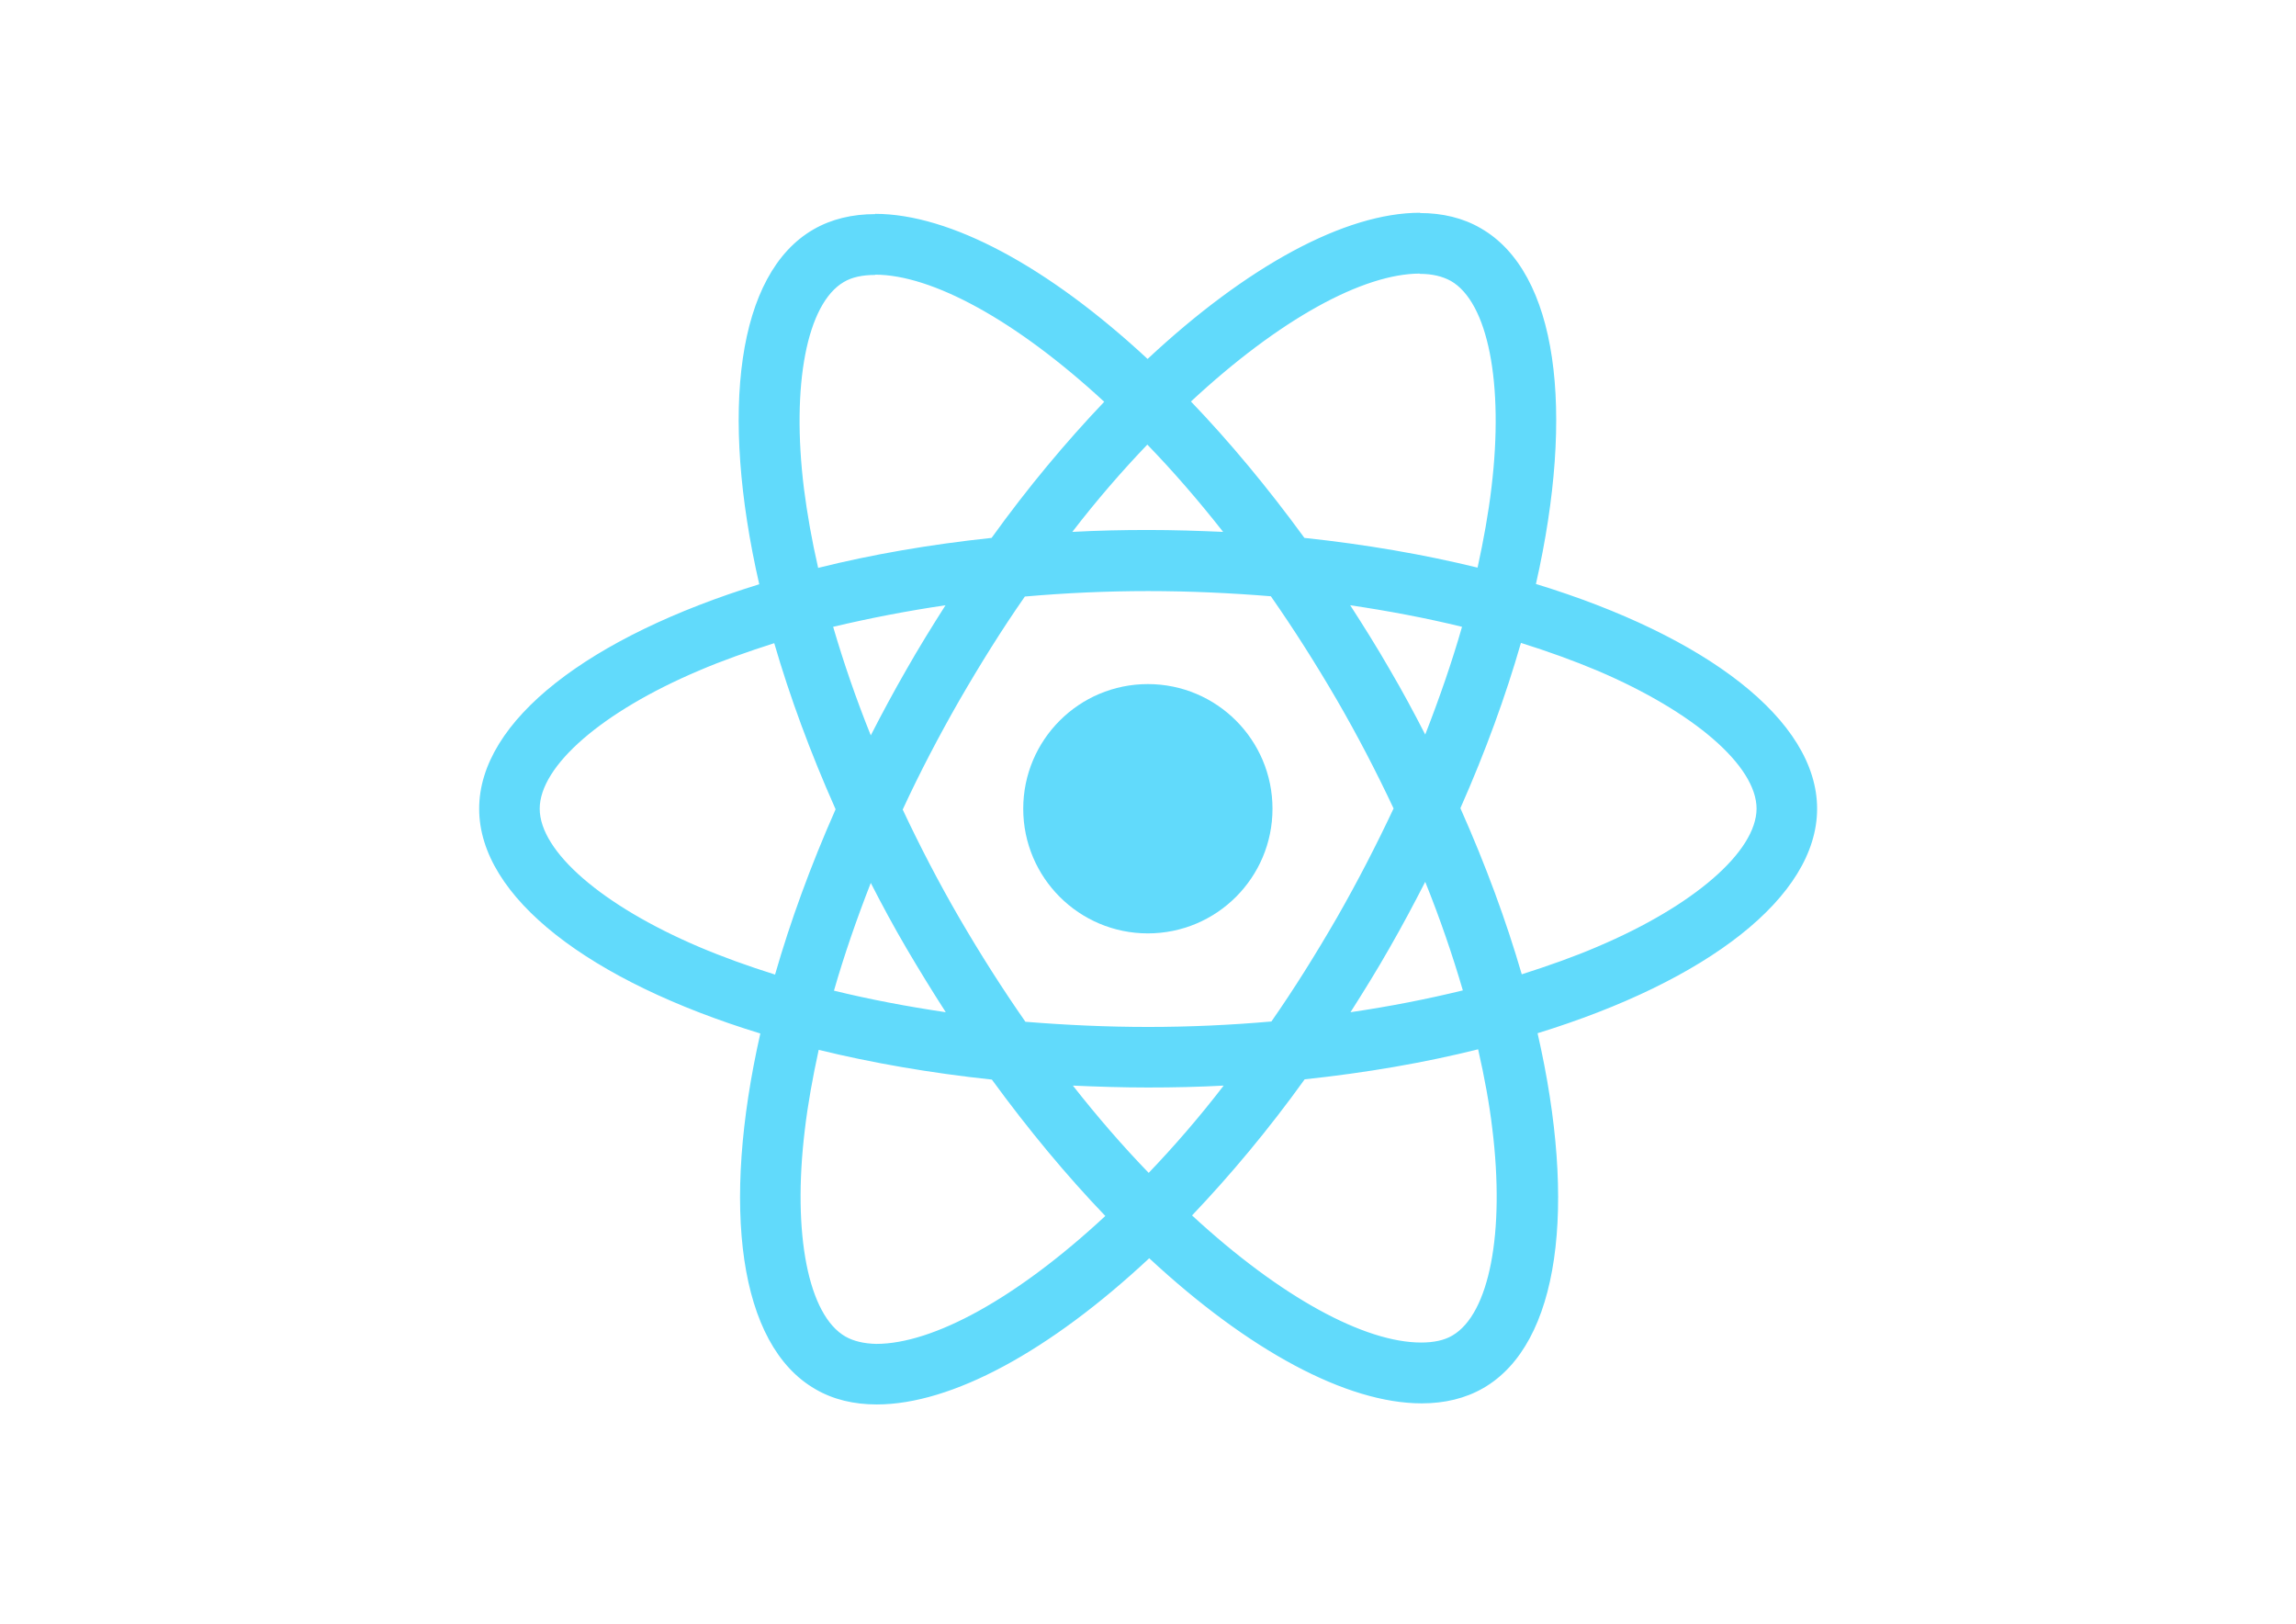
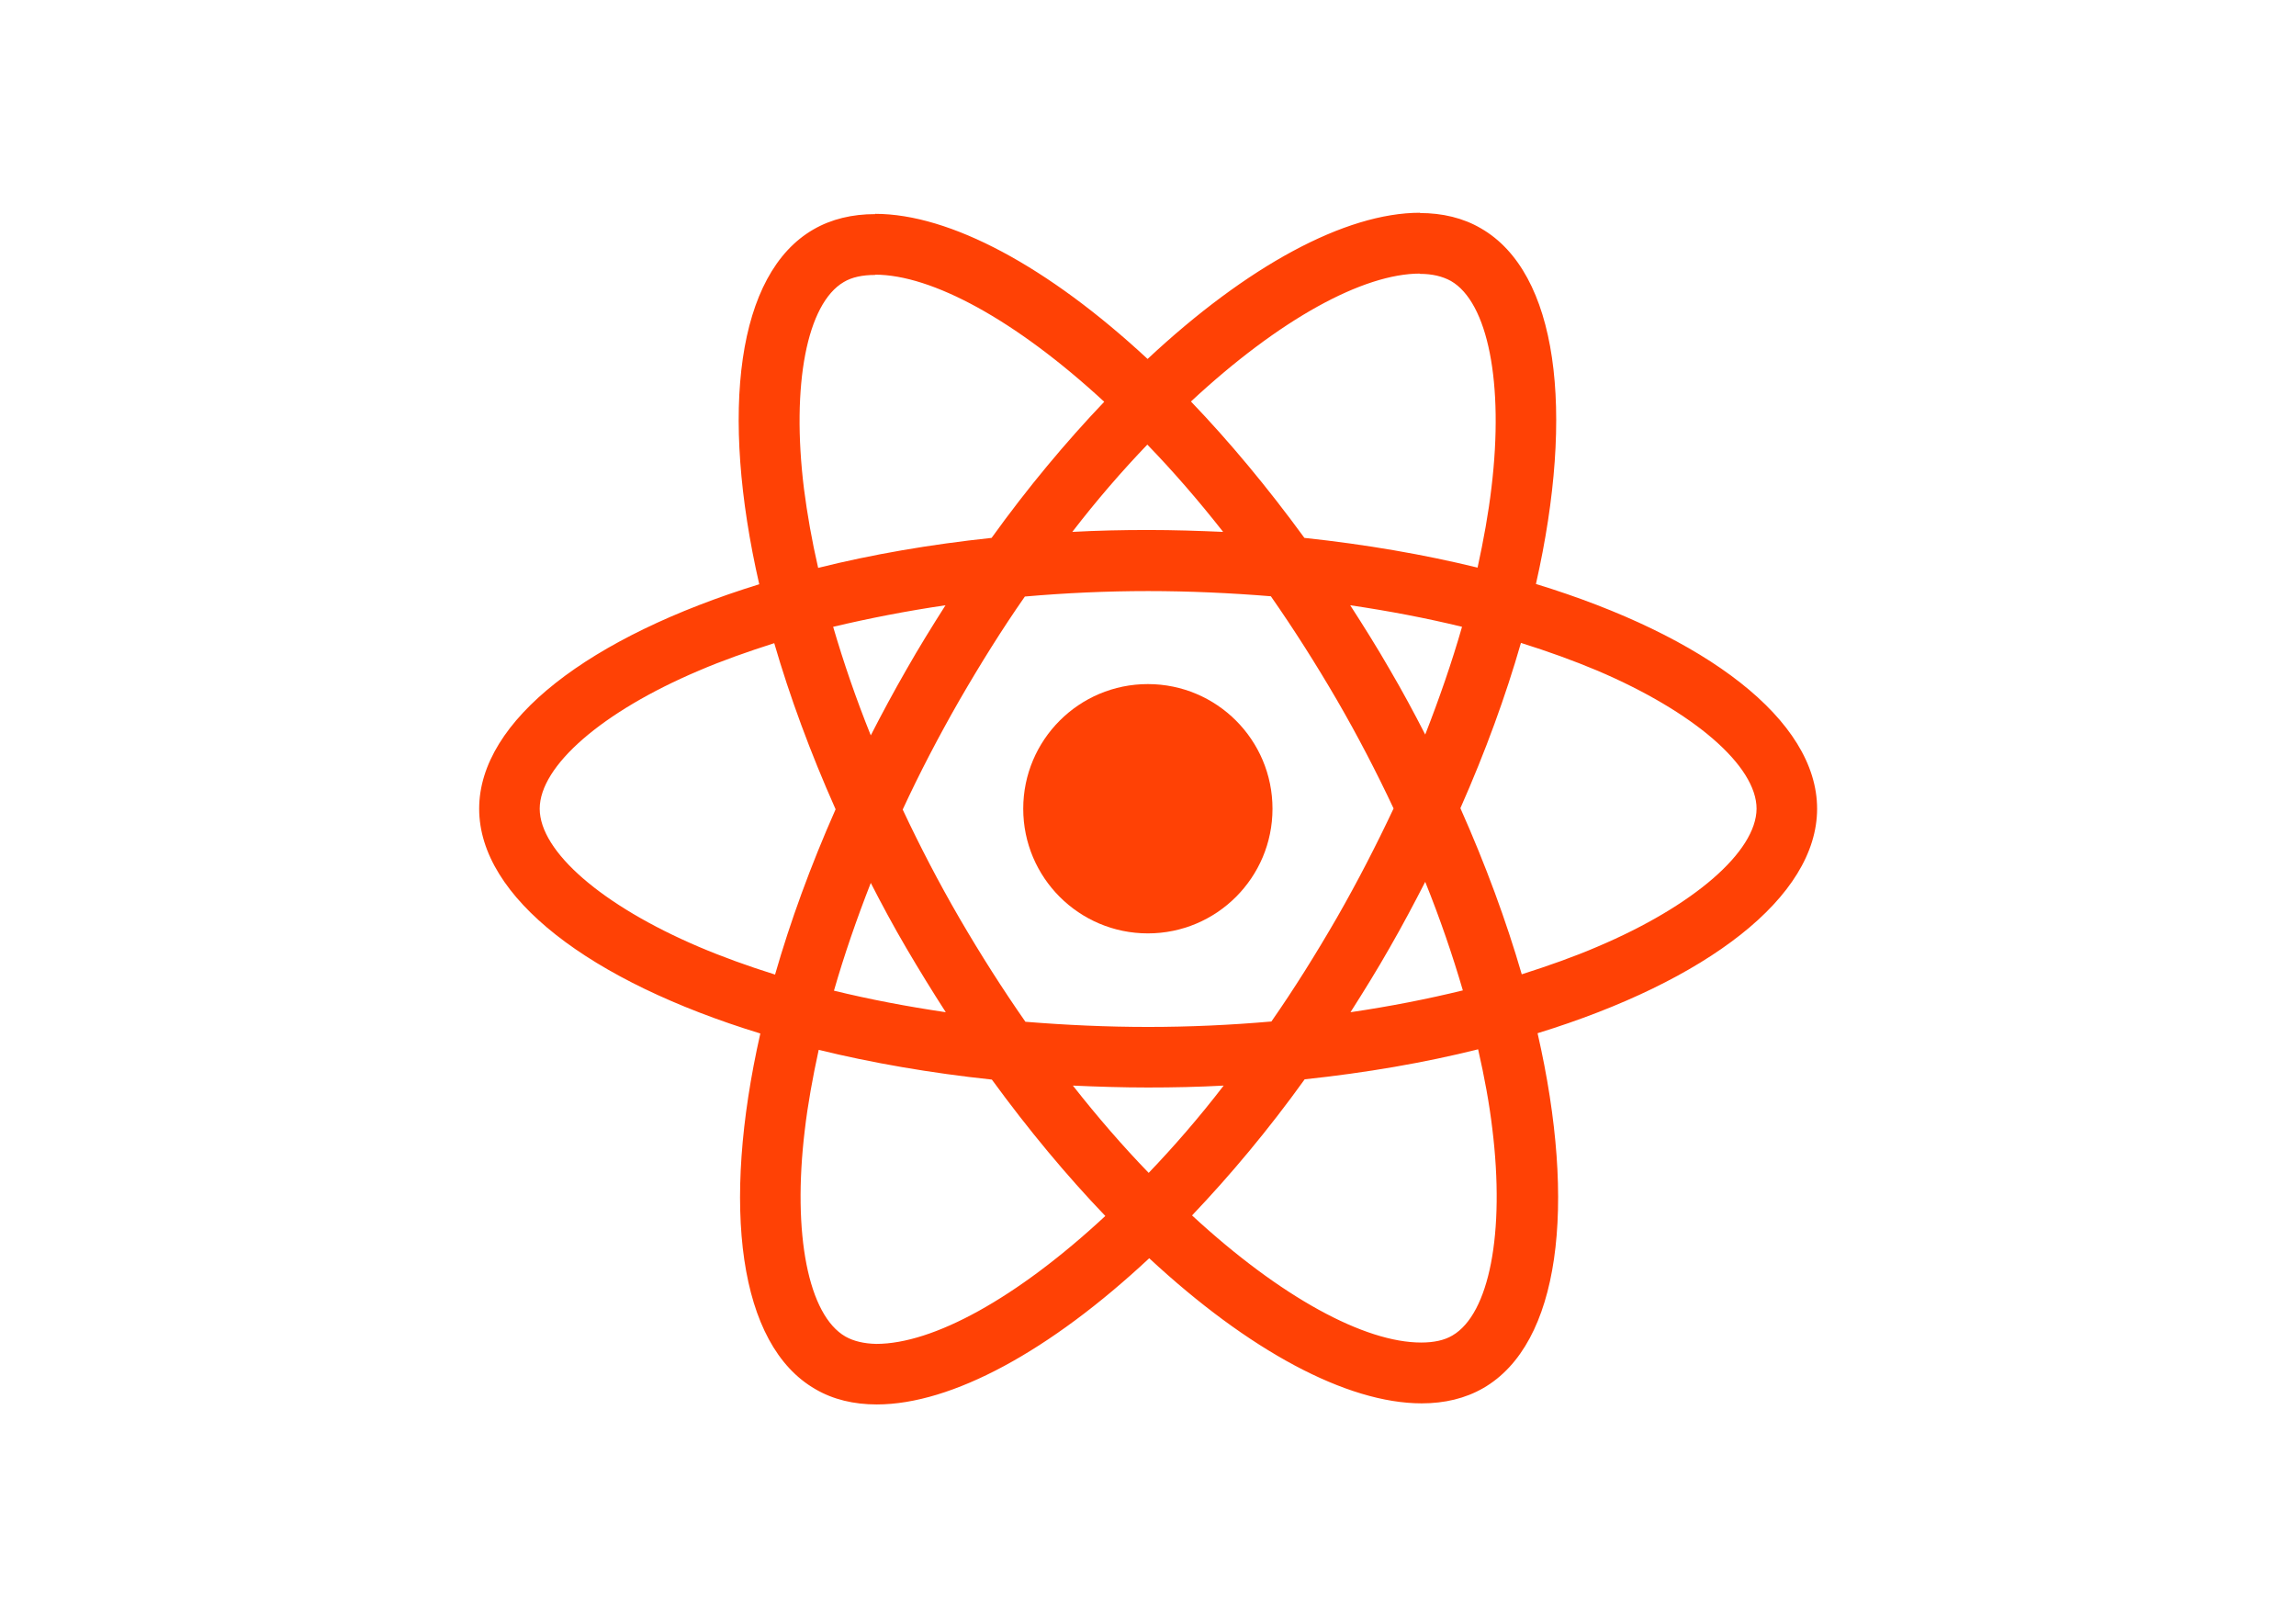
<svg xmlns="http://www.w3.org/2000/svg" viewBox="0 0 841.9 595.3">
-   <g fill="#61DAFB">
+   <g fill="#ff4105">
    <path d="M666.3 296.5c0-32.5-40.7-63.3-103.1-82.4 14.4-63.6 8-114.2-20.2-130.4-6.5-3.8-14.1-5.6-22.4-5.6v22.3c4.6 0 8.3.9 11.4 2.6 13.6 7.8 19.5 37.5 14.9 75.7-1.1 9.4-2.9 19.3-5.1 29.4-19.6-4.8-41-8.5-63.5-10.9-13.5-18.5-27.5-35.3-41.6-50 32.6-30.3 63.2-46.9 84-46.9V78c-27.5 0-63.5 19.6-99.9 53.6-36.4-33.8-72.4-53.2-99.9-53.2v22.3c20.7 0 51.4 16.5 84 46.6-14 14.7-28 31.4-41.3 49.9-22.6 2.4-44 6.1-63.6 11-2.3-10-4-19.7-5.2-29-4.7-38.2 1.1-67.9 14.6-75.8 3-1.8 6.9-2.6 11.5-2.6V78.5c-8.4 0-16 1.8-22.6 5.6-28.1 16.2-34.4 66.7-19.9 130.1-62.2 19.2-102.7 49.9-102.7 82.3 0 32.5 40.7 63.3 103.1 82.4-14.4 63.6-8 114.2 20.2 130.4 6.5 3.8 14.1 5.6 22.5 5.6 27.5 0 63.5-19.6 99.9-53.6 36.4 33.8 72.4 53.2 99.9 53.2 8.4 0 16-1.8 22.6-5.6 28.1-16.2 34.4-66.7 19.9-130.1 62-19.1 102.5-49.9 102.5-82.3zm-130.2-66.7c-3.7 12.9-8.3 26.2-13.5 39.5-4.1-8-8.4-16-13.1-24-4.6-8-9.5-15.8-14.4-23.4 14.2 2.1 27.9 4.7 41 7.9zm-45.8 106.5c-7.8 13.5-15.8 26.3-24.1 38.2-14.9 1.3-30 2-45.2 2-15.1 0-30.2-.7-45-1.9-8.3-11.9-16.4-24.6-24.2-38-7.6-13.1-14.5-26.4-20.8-39.8 6.2-13.4 13.2-26.8 20.7-39.9 7.8-13.5 15.8-26.3 24.1-38.2 14.9-1.3 30-2 45.2-2 15.1 0 30.2.7 45 1.9 8.3 11.9 16.4 24.6 24.2 38 7.6 13.1 14.5 26.4 20.8 39.8-6.3 13.4-13.2 26.8-20.7 39.9zm32.3-13c5.4 13.4 10 26.8 13.8 39.8-13.1 3.2-26.9 5.9-41.2 8 4.9-7.7 9.8-15.6 14.4-23.7 4.6-8 8.9-16.1 13-24.1zM421.2 430c-9.3-9.6-18.6-20.3-27.8-32 9 .4 18.2.7 27.5.7 9.4 0 18.7-.2 27.8-.7-9 11.7-18.3 22.4-27.5 32zm-74.4-58.9c-14.2-2.1-27.9-4.7-41-7.9 3.7-12.9 8.3-26.2 13.5-39.5 4.1 8 8.4 16 13.1 24 4.7 8 9.5 15.8 14.4 23.4zM420.7 163c9.3 9.6 18.6 20.3 27.8 32-9-.4-18.2-.7-27.5-.7-9.4 0-18.7.2-27.8.7 9-11.7 18.3-22.4 27.5-32zm-74 58.9c-4.9 7.7-9.8 15.6-14.4 23.7-4.6 8-8.9 16-13 24-5.4-13.4-10-26.8-13.8-39.8 13.1-3.1 26.9-5.8 41.2-7.9zm-90.5 125.2c-35.4-15.1-58.3-34.9-58.3-50.6 0-15.7 22.9-35.6 58.3-50.6 8.6-3.7 18-7 27.7-10.1 5.7 19.6 13.2 40 22.5 60.9-9.2 20.8-16.6 41.1-22.2 60.6-9.9-3.1-19.3-6.5-28-10.2zM310 490c-13.6-7.8-19.5-37.5-14.9-75.7 1.1-9.4 2.9-19.3 5.1-29.4 19.6 4.8 41 8.5 63.5 10.9 13.5 18.5 27.5 35.3 41.6 50-32.6 30.3-63.2 46.9-84 46.9-4.5-.1-8.3-1-11.3-2.7zm237.2-76.2c4.7 38.2-1.1 67.9-14.6 75.8-3 1.8-6.9 2.6-11.5 2.6-20.7 0-51.4-16.5-84-46.6 14-14.7 28-31.4 41.3-49.9 22.6-2.4 44-6.1 63.6-11 2.3 10.1 4.1 19.8 5.2 29.1zm38.5-66.7c-8.6 3.7-18 7-27.7 10.1-5.7-19.6-13.2-40-22.5-60.9 9.2-20.8 16.6-41.1 22.2-60.6 9.9 3.1 19.3 6.5 28.1 10.2 35.4 15.1 58.3 34.9 58.3 50.6-.1 15.7-23 35.6-58.4 50.6zM320.8 78.4z" />
    <circle cx="420.9" cy="296.5" r="45.7" />
    <path d="M520.5 78.1z" />
  </g>
</svg>
